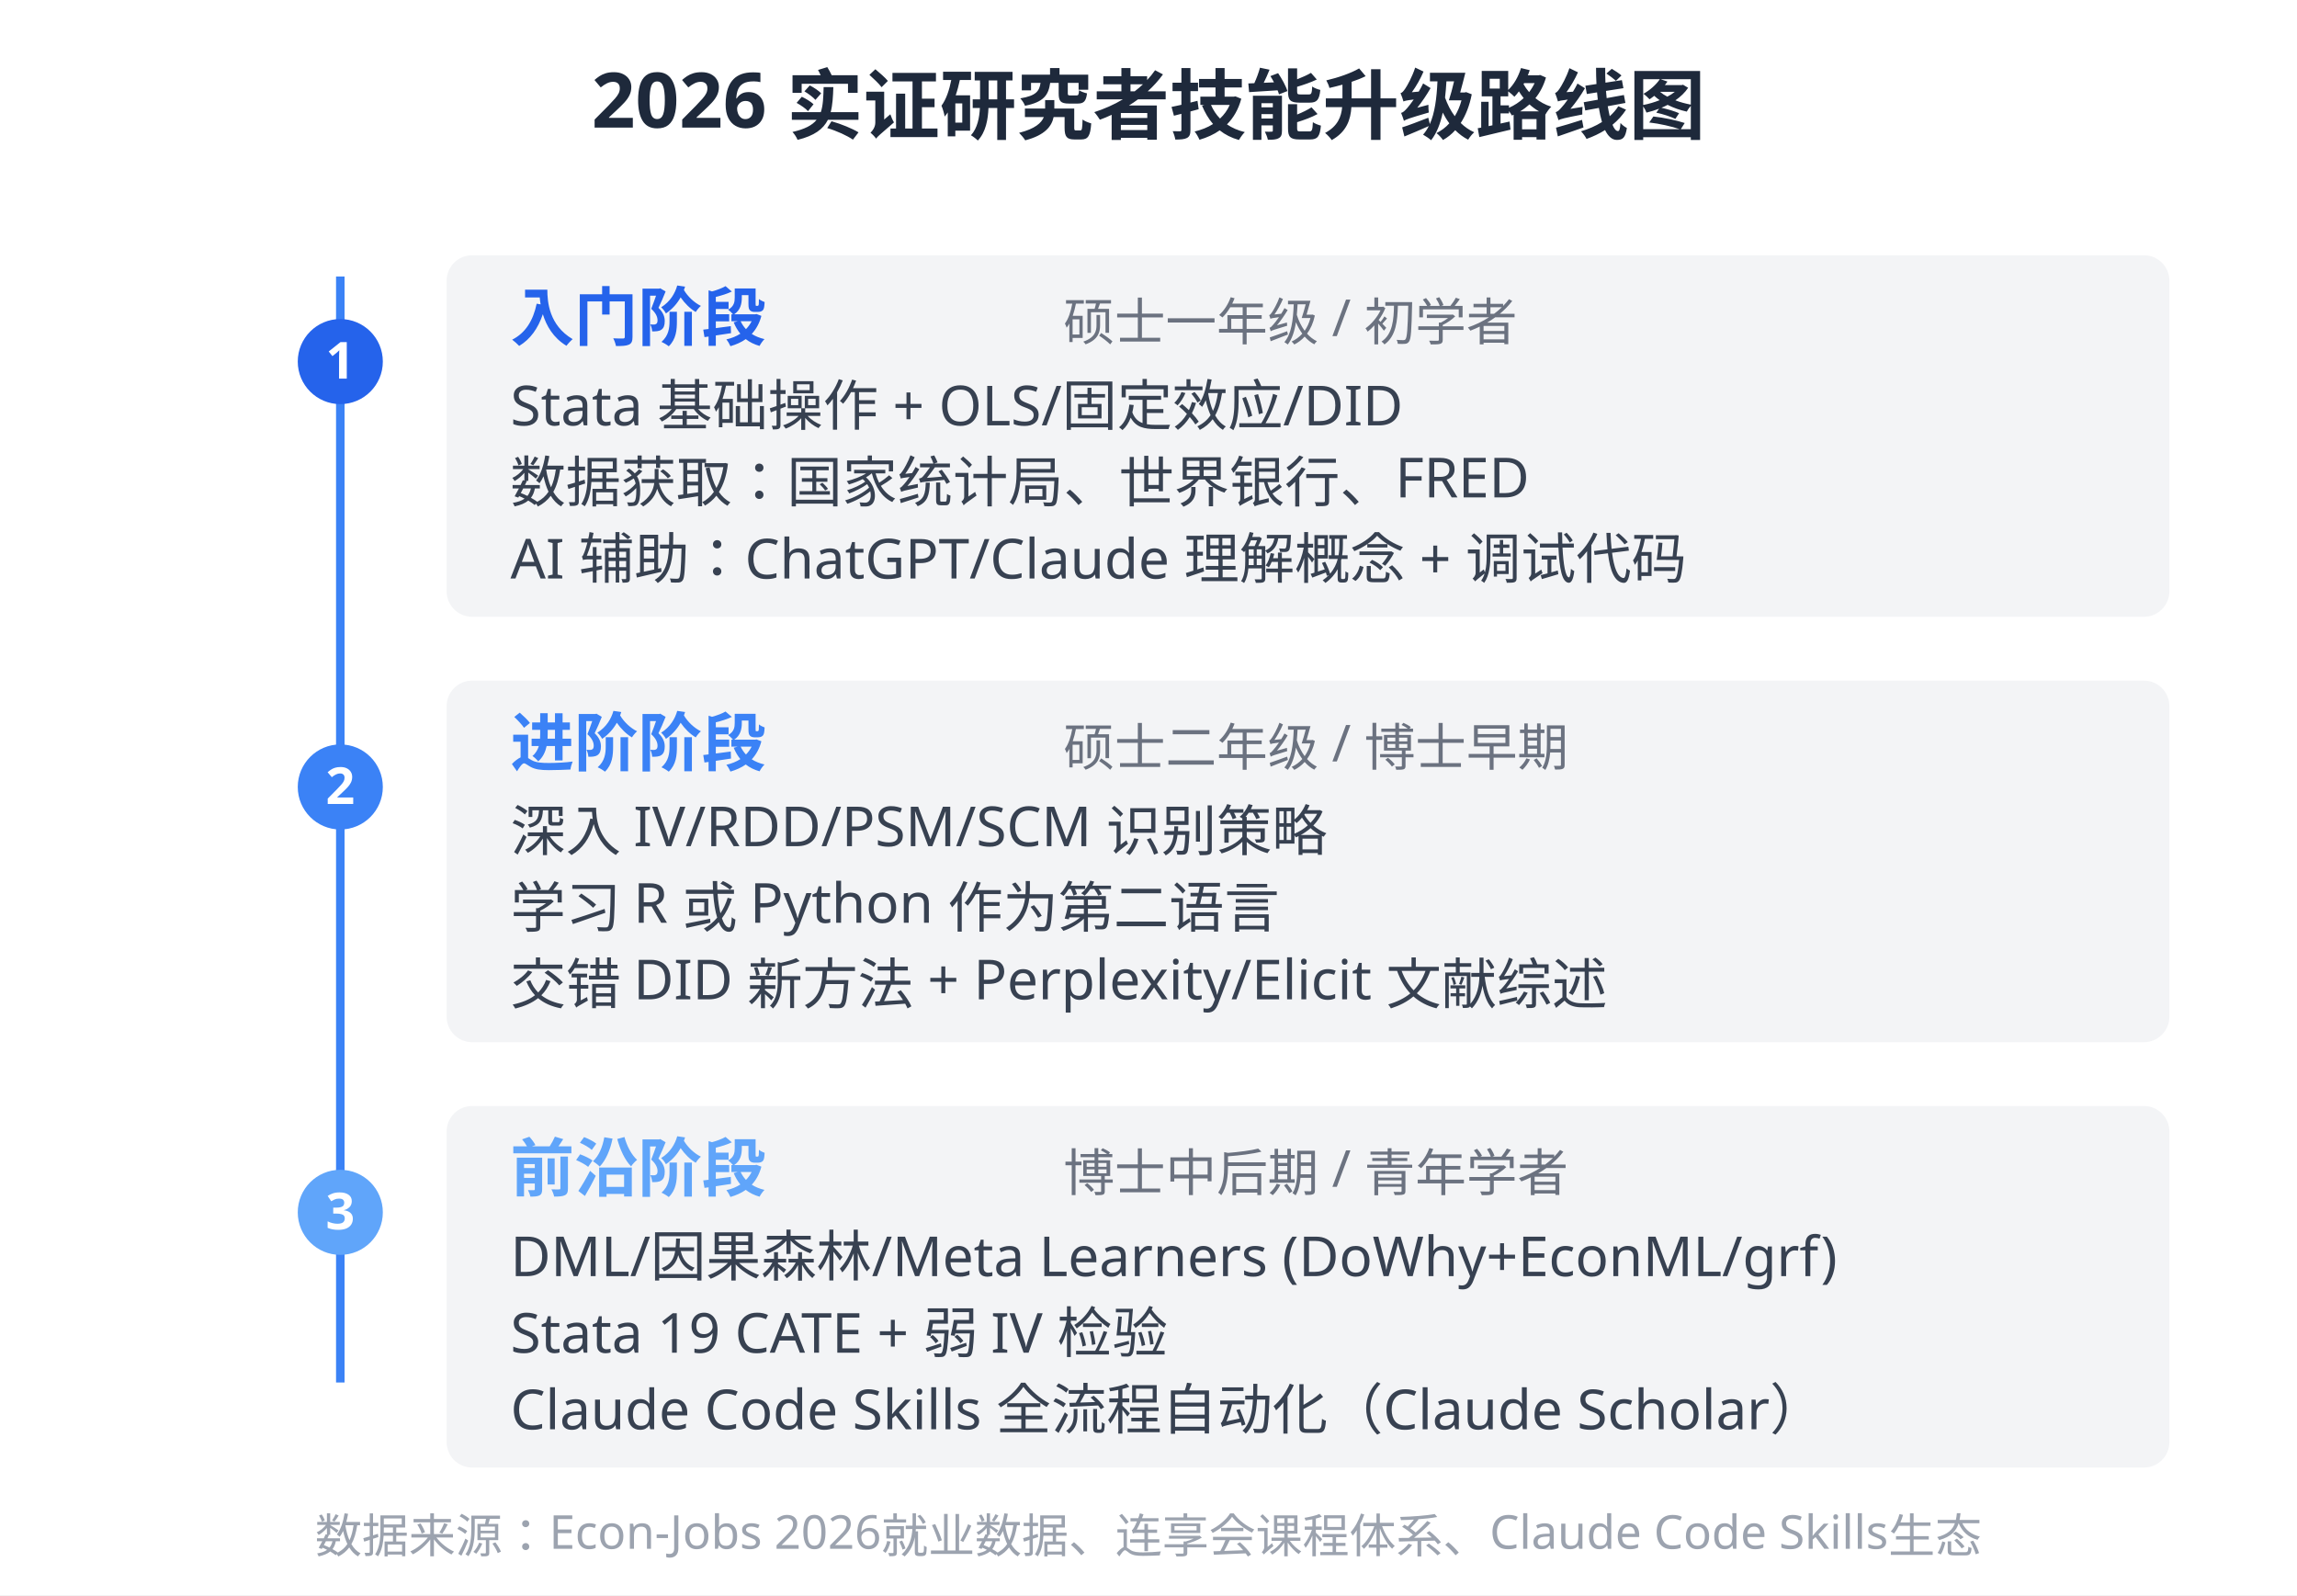
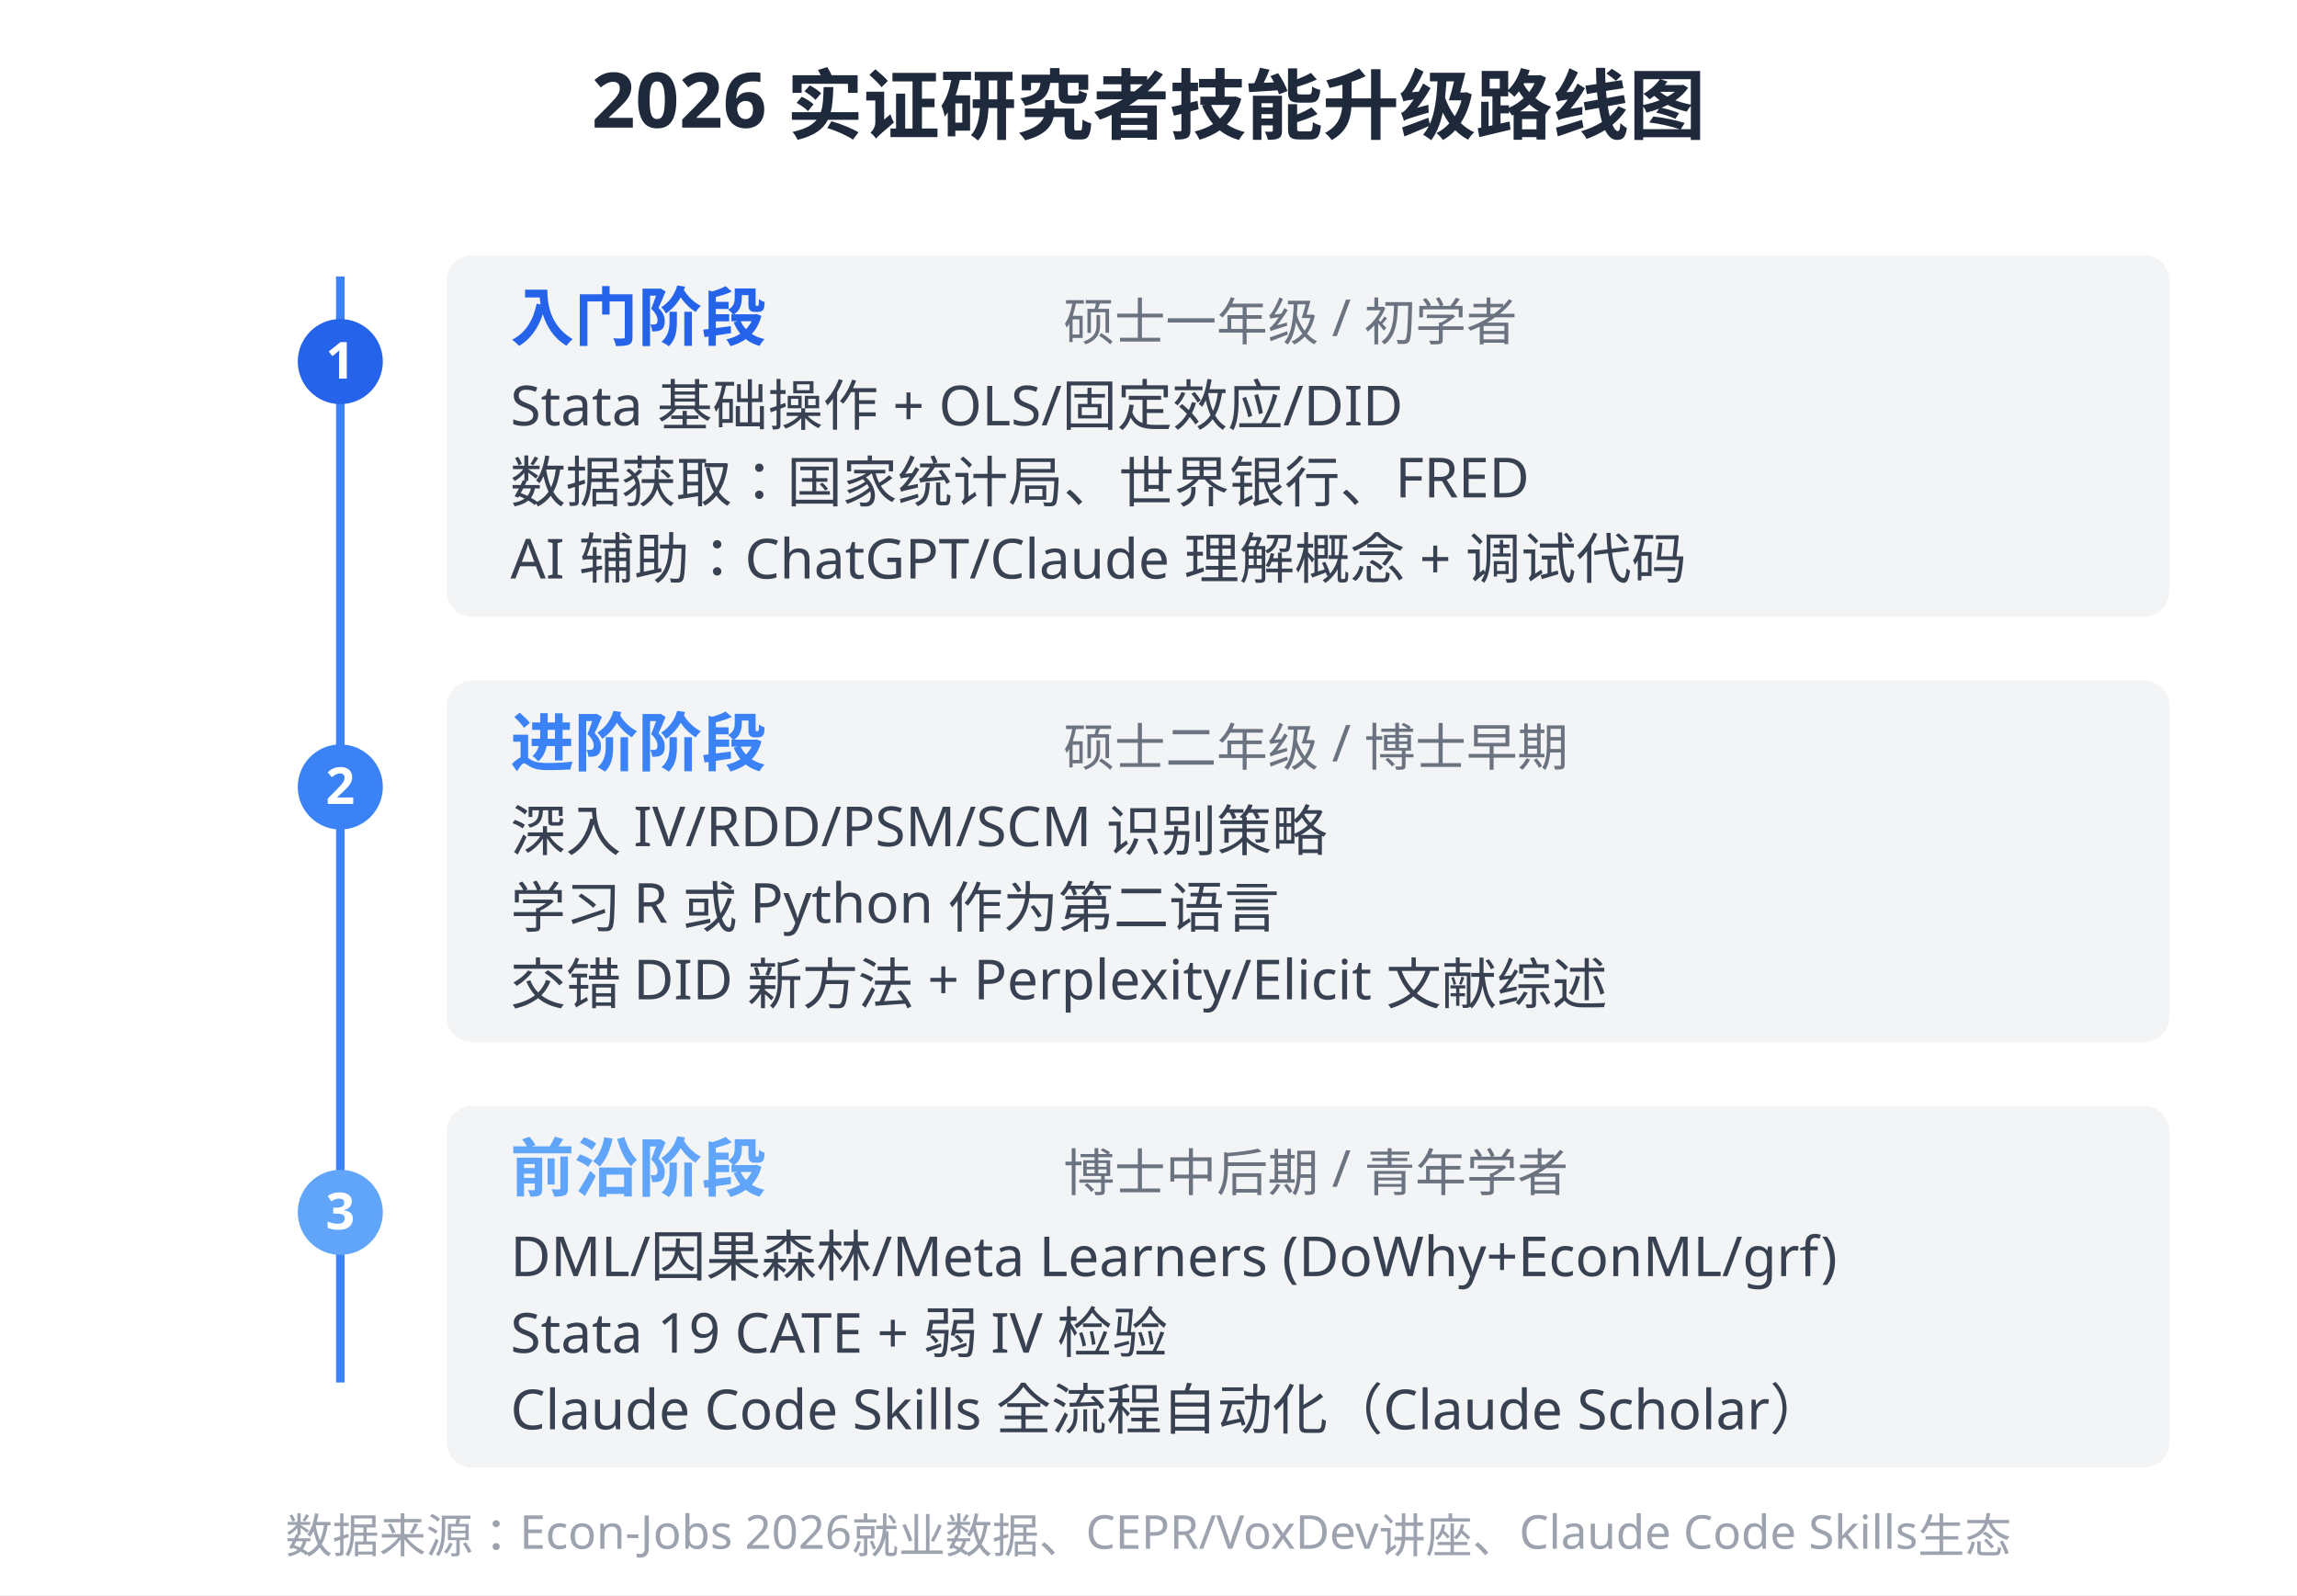
<svg xmlns="http://www.w3.org/2000/svg" viewBox="0 0 1080 750">
  <rect width="1080" height="750" fill="#FFFFFF" />
  <text x="540" y="60" font-family="'PingFang SC', 'Microsoft YaHei', sans-serif" font-size="36" font-weight="700" fill="#1E293B" text-anchor="middle">2026 实证研究者技能升级路线图</text>
  <line x1="160" y1="130" x2="160" y2="650" stroke="#3B82F6" stroke-width="4" />
  <circle cx="160" cy="170" r="20" fill="#2563EB" />
  <text x="160" y="178" font-family="'PingFang SC', 'Microsoft YaHei', sans-serif" font-size="24" font-weight="700" fill="#FFFFFF" text-anchor="middle">1</text>
  <rect x="210" y="120" width="810" height="170" rx="12" fill="#F3F4F6" />
  <text x="240" y="160" font-family="'PingFang SC', 'Microsoft YaHei', sans-serif" font-size="30" font-weight="700" fill="#2563EB">入门阶段</text>
  <text x="500" y="160" font-family="'PingFang SC', 'Microsoft YaHei', sans-serif" font-size="24" fill="#6B7280">硕士一年级 / 初学者</text>
  <text x="240" y="200" font-family="'PingFang SC', 'Microsoft YaHei', sans-serif" font-size="26" fill="#374151">Stata 基础操作 + OLS/固定效应/DID</text>
  <text x="240" y="236" font-family="'PingFang SC', 'Microsoft YaHei', sans-serif" font-size="26" fill="#374151">数据获取：国家统计局、世界银行、FRED</text>
  <text x="240" y="272" font-family="'PingFang SC', 'Microsoft YaHei', sans-serif" font-size="26" fill="#374151">AI 辅助：ChatGPT/Claude 理解概念 + 调试代码</text>
  <circle cx="160" cy="370" r="20" fill="#3B82F6" />
  <text x="160" y="378" font-family="'PingFang SC', 'Microsoft YaHei', sans-serif" font-size="24" font-weight="700" fill="#FFFFFF" text-anchor="middle">2</text>
  <rect x="210" y="320" width="810" height="170" rx="12" fill="#F3F4F6" />
  <text x="240" y="360" font-family="'PingFang SC', 'Microsoft YaHei', sans-serif" font-size="30" font-weight="700" fill="#3B82F6">进阶阶段</text>
  <text x="500" y="360" font-family="'PingFang SC', 'Microsoft YaHei', sans-serif" font-size="24" fill="#6B7280">硕士二年级 / 博士早期</text>
  <text x="240" y="400" font-family="'PingFang SC', 'Microsoft YaHei', sans-serif" font-size="26" fill="#374151">深入 IV/RDD/PSM/SCM 识别策略</text>
  <text x="240" y="436" font-family="'PingFang SC', 'Microsoft YaHei', sans-serif" font-size="26" fill="#374151">学习 R 或 Python 作为第二语言</text>
  <text x="240" y="472" font-family="'PingFang SC', 'Microsoft YaHei', sans-serif" font-size="26" fill="#374151">交错 DID 新方法 + Perplexity/Elicit 文献综述</text>
  <circle cx="160" cy="570" r="20" fill="#60A5FA" />
  <text x="160" y="578" font-family="'PingFang SC', 'Microsoft YaHei', sans-serif" font-size="24" font-weight="700" fill="#FFFFFF" text-anchor="middle">3</text>
  <rect x="210" y="520" width="810" height="170" rx="12" fill="#F3F4F6" />
  <text x="240" y="560" font-family="'PingFang SC', 'Microsoft YaHei', sans-serif" font-size="30" font-weight="700" fill="#60A5FA">前沿阶段</text>
  <text x="500" y="560" font-family="'PingFang SC', 'Microsoft YaHei', sans-serif" font-size="24" fill="#6B7280">博士中后期 / 青年学者</text>
  <text x="240" y="600" font-family="'PingFang SC', 'Microsoft YaHei', sans-serif" font-size="26" fill="#374151">DML/因果森林/Meta Learners (DoWhy+EconML/grf)</text>
  <text x="240" y="636" font-family="'PingFang SC', 'Microsoft YaHei', sans-serif" font-size="26" fill="#374151">Stata 19 CATE + 弱 IV 检验</text>
  <text x="240" y="672" font-family="'PingFang SC', 'Microsoft YaHei', sans-serif" font-size="26" fill="#374151">Claude Code Skills 全流程自动化（Claude Scholar）</text>
-   <text x="540" y="730" font-family="'PingFang SC', 'Microsoft YaHei', sans-serif" font-size="22" fill="#9CA3AF" text-anchor="middle">数据来源：Econ-Jobs 2026就业数据、连享会课程体系、Claude Code Skills生态</text>
+   <text x="540" y="730" font-family="'PingFang SC', 'Microsoft YaHei', sans-serif" font-size="22" fill="#9CA3AF" text-anchor="middle">数据来源：Econ-Jobs 2026就业数据、CEPR/VoxDev讲座、Claude Code Skills生态</text>
</svg>
